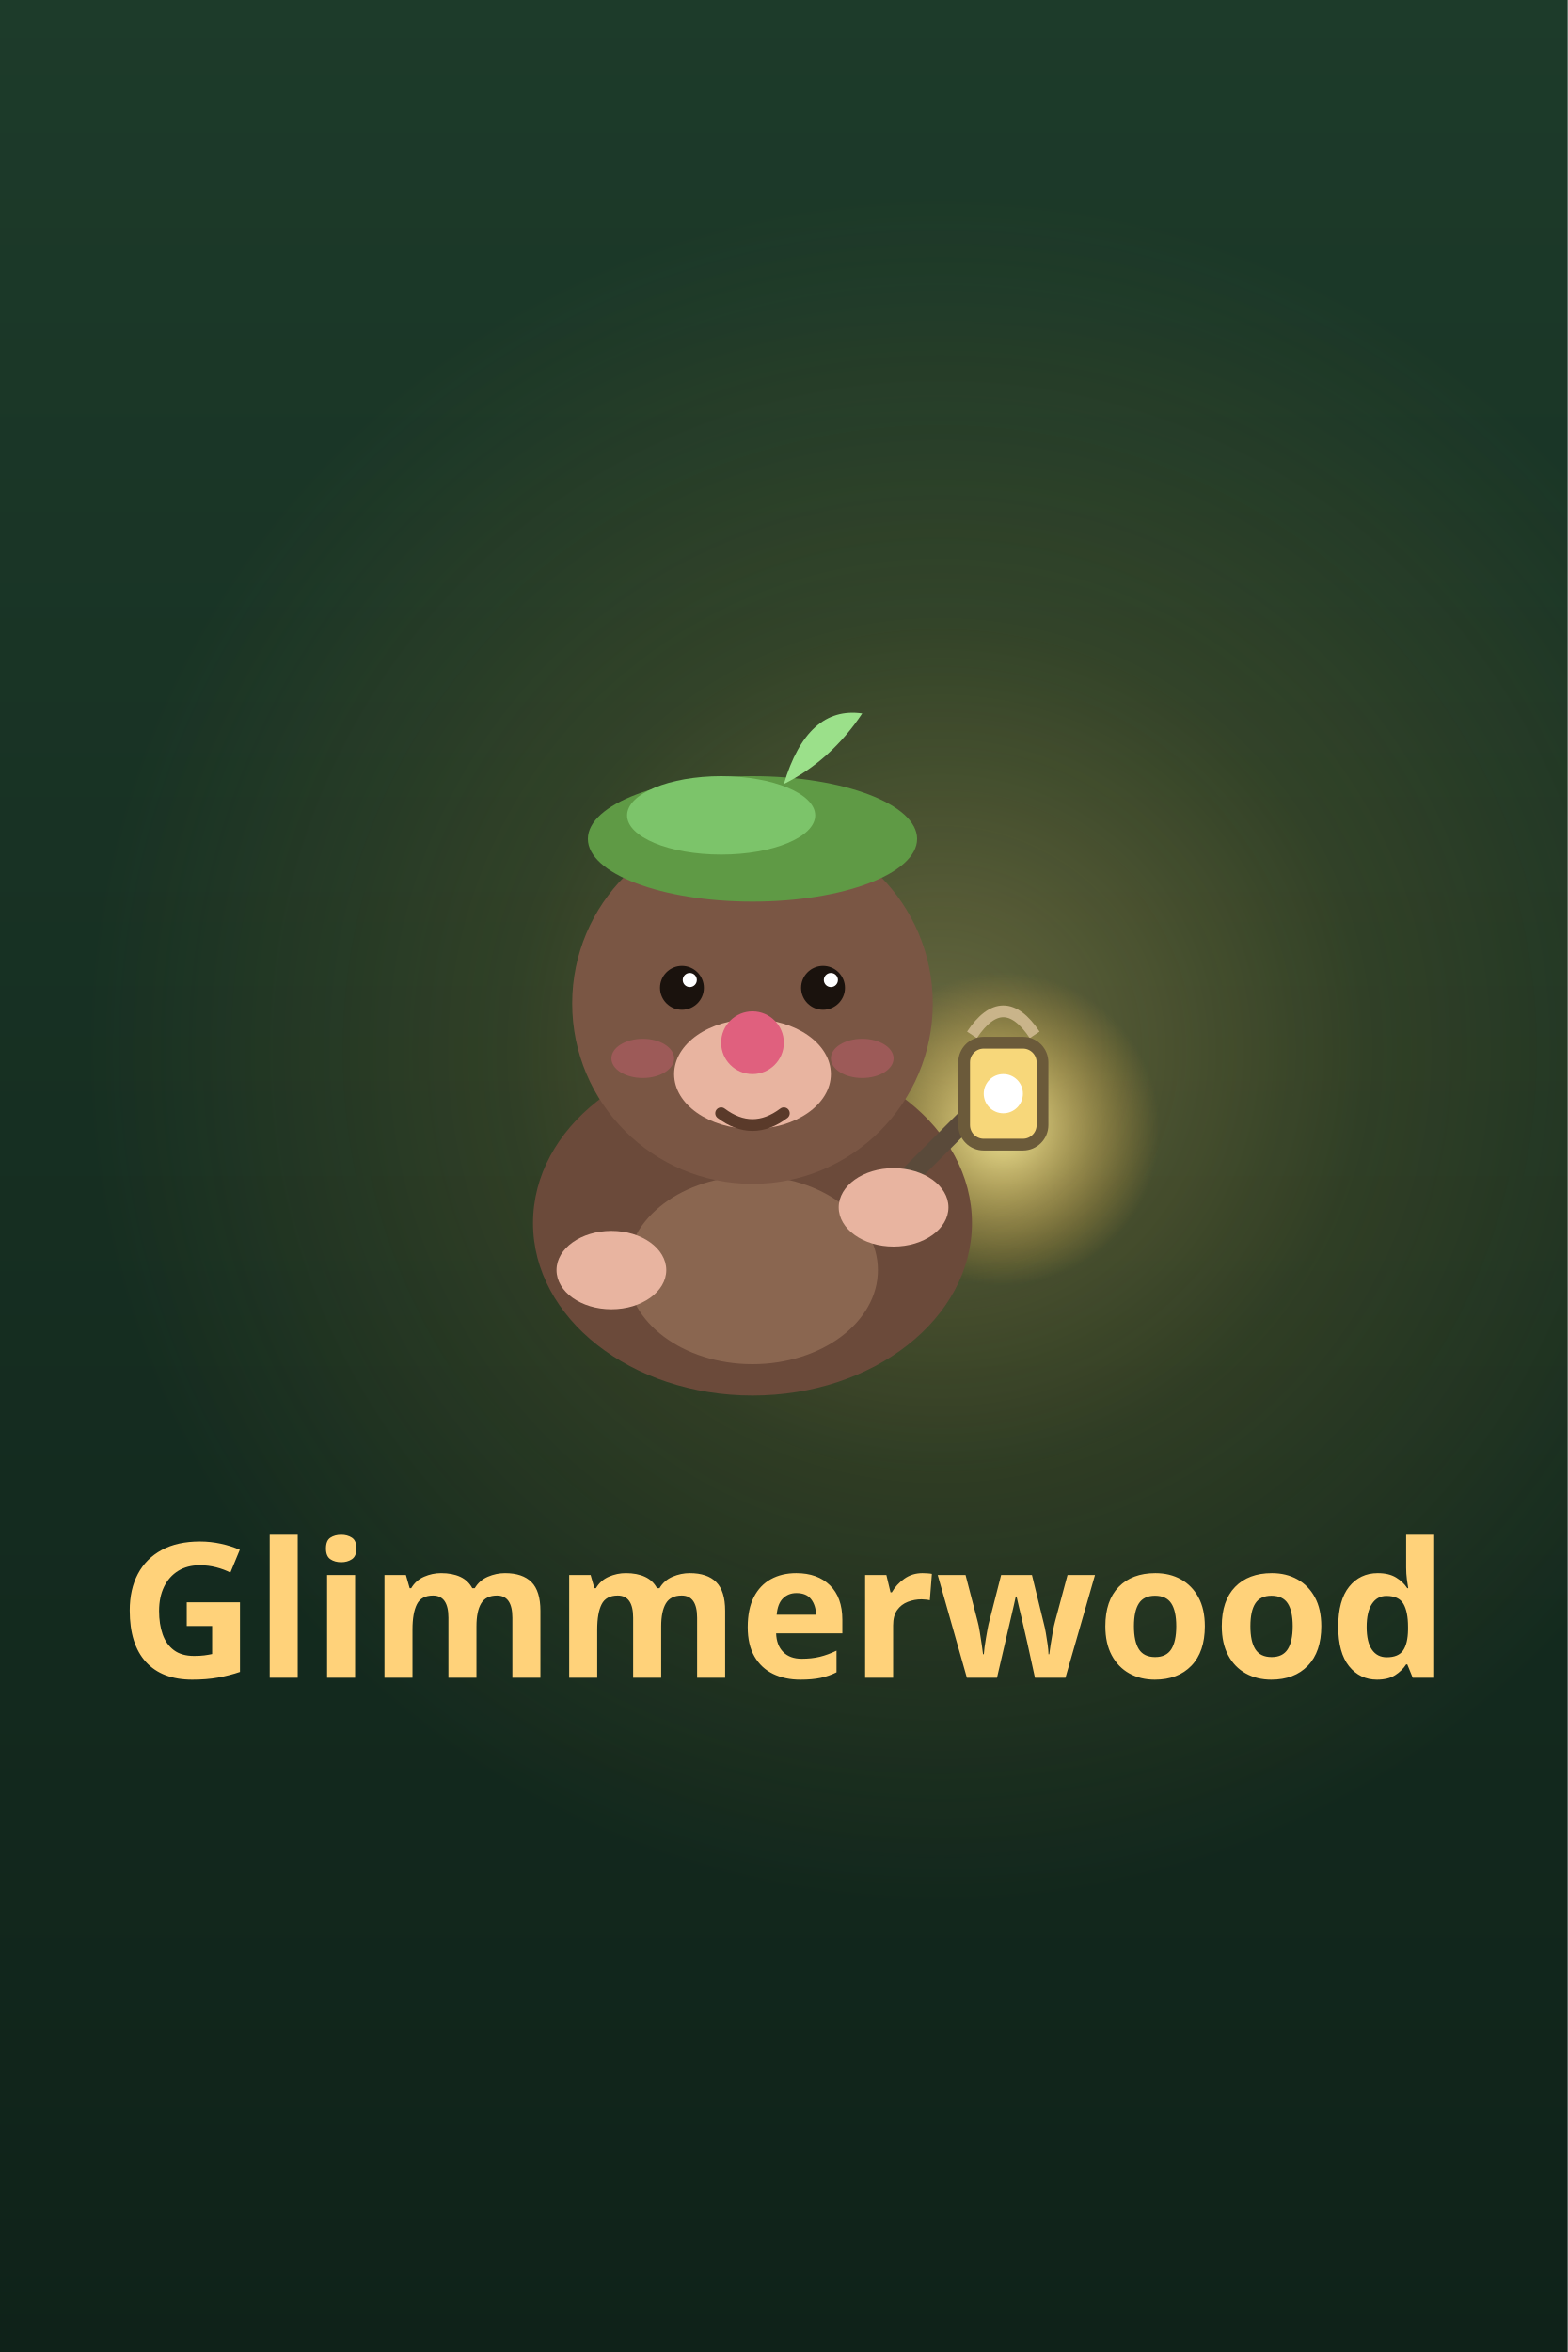
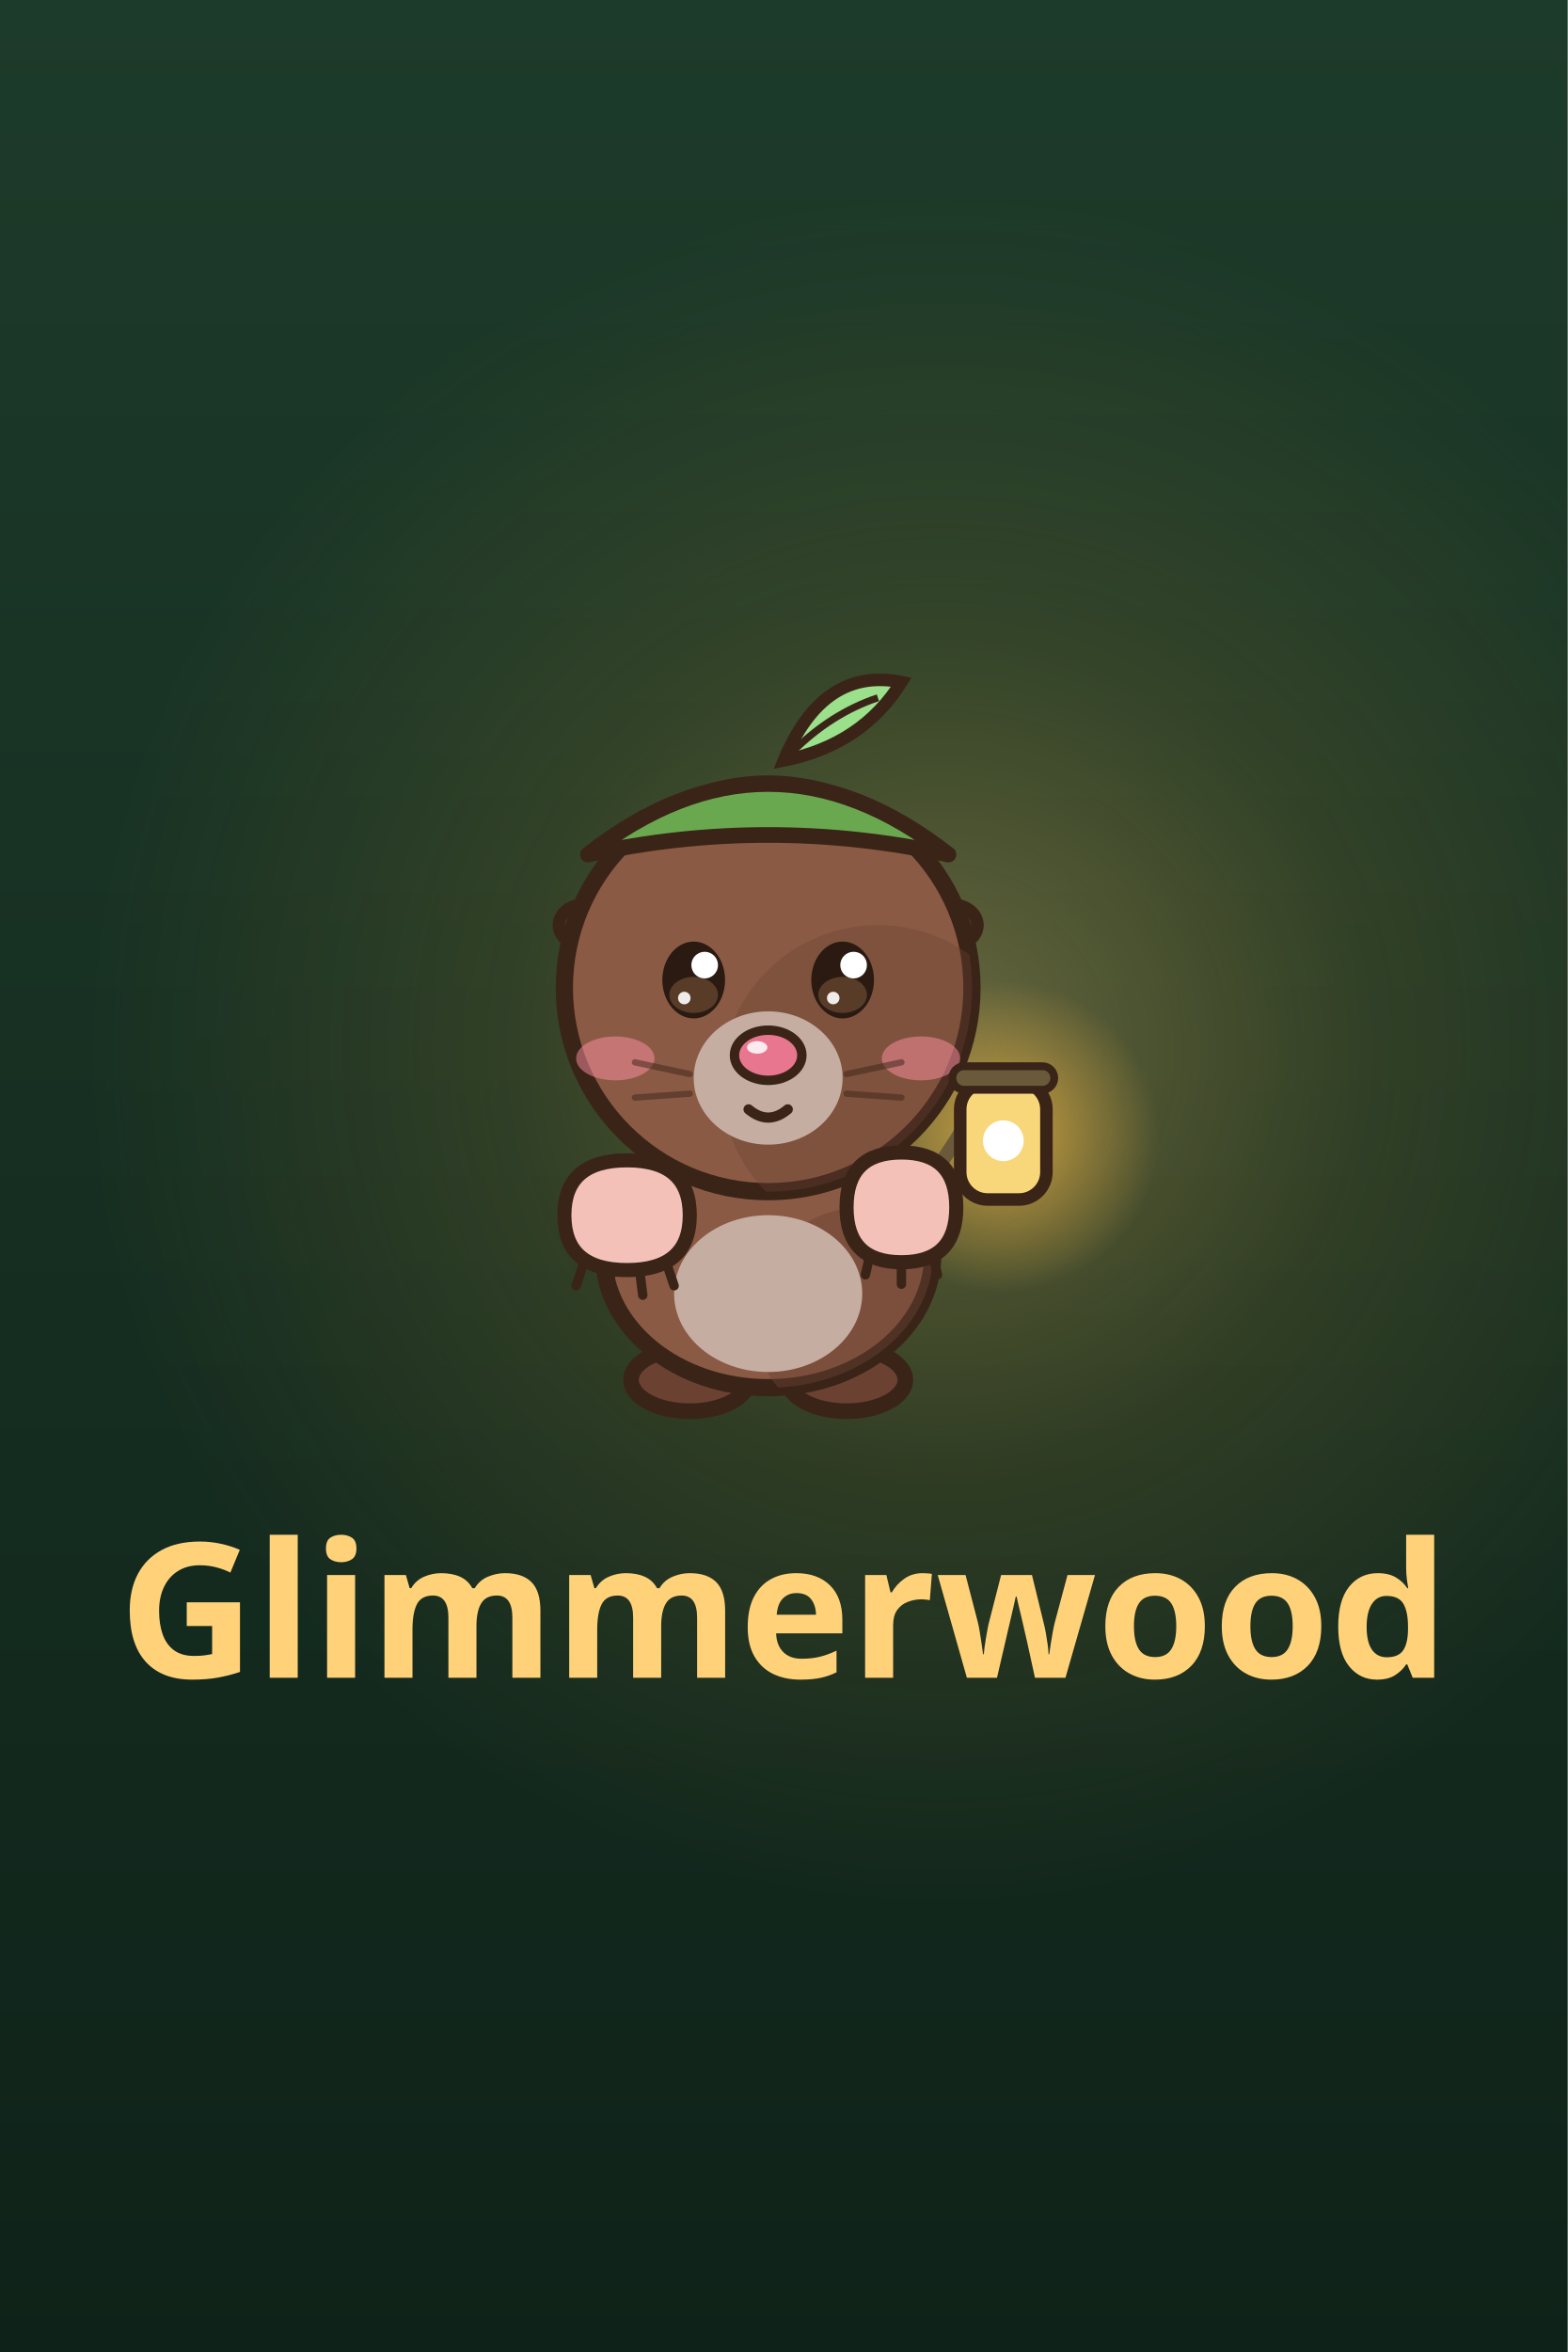
<svg xmlns="http://www.w3.org/2000/svg" viewBox="0 0 1280 1920">
  <defs>
    <linearGradient id="bg" x1="0" y1="1" x2="0" y2="0">
      <stop offset="0" stop-color="#0f2219" />
      <stop offset="1" stop-color="#1d3b2a" />
    </linearGradient>
    <radialGradient id="glow">
      <stop offset="0" stop-color="#ffd27a" stop-opacity=".35" />
      <stop offset=".5" stop-color="#f0b543" stop-opacity=".12" />
      <stop offset="1" stop-color="#f0b543" stop-opacity="0" />
    </radialGradient>
  </defs>
  <rect width="1280" height="1920" fill="url(#bg)" />
  <circle cx="768" cy="857.6" r="704" fill="url(#glow)" />
  <svg x="307.2" y="524.8" width="640" height="640" viewBox="0 0 100 100">
    <defs>
-       <radialGradient id="pg0">
-         <stop offset="0" stop-color="#fff3a0" stop-opacity=".9" />
+       <radialGradient id="dib0g">
+         <stop offset="0" stop-color="#f0b543" stop-opacity=".75" />
        <stop offset="1" stop-color="#f0b543" stop-opacity="0" />
      </radialGradient>
+       <clipPath id="dib0b">
+         <ellipse cx="50" cy="78" rx="21" ry="17" />
+       </clipPath>
+       <clipPath id="dib0h">
+         <circle cx="50" cy="44" r="26" />
+       </clipPath>
    </defs>
-     <circle cx="80" cy="62" r="20" fill="url(#pg0)" />
-     <ellipse cx="48" cy="74" rx="28" ry="22" fill="#6b4a3a" />
-     <ellipse cx="48" cy="80" rx="16" ry="12" fill="#8a6650" />
-     <circle cx="48" cy="46" r="23" fill="#7a5644" />
-     <ellipse cx="48" cy="25" rx="21" ry="8" fill="#5f9a45" />
-     <ellipse cx="44" cy="22" rx="12" ry="5" fill="#7cc46a" />
-     <path d="M52 18 Q55 8 62 9 Q58 15 52 18 Z" fill="#9be08a" />
-     <circle cx="39" cy="44" r="2.8" fill="#1a120d" />
-     <circle cx="57" cy="44" r="2.8" fill="#1a120d" />
-     <circle cx="40" cy="43" r=".9" fill="#fff" />
-     <circle cx="58" cy="43" r=".9" fill="#fff" />
-     <ellipse cx="48" cy="55" rx="10" ry="7" fill="#e8b4a0" />
-     <circle cx="48" cy="51" r="4" fill="#e0607e" />
-     <ellipse cx="34" cy="53" rx="4" ry="2.5" fill="#e0607e" opacity=".35" />
-     <ellipse cx="62" cy="53" rx="4" ry="2.5" fill="#e0607e" opacity=".35" />
-     <path d="M44 60 Q48 63 52 60" stroke="#5a3a2a" stroke-width="1.5" fill="none" stroke-linecap="round" />
-     <ellipse cx="30" cy="80" rx="7" ry="5" fill="#e8b4a0" />
-     <path d="M66 70 L78 58" stroke="#5a4a3a" stroke-width="2.5" />
-     <ellipse cx="66" cy="72" rx="7" ry="5" fill="#e8b4a0" />
-     <path d="M76 50 Q80 44 84 50" stroke="#c9b48a" stroke-width="1.5" fill="none" />
-     <rect x="75" y="51" width="10" height="13" rx="2.5" fill="#f7d77a" stroke="#6b5a3a" stroke-width="1.5" />
-     <circle cx="80" cy="57.5" r="2.5" fill="#fff" />
+     <circle cx="80" cy="63" r="20" fill="url(#dib0g)">
+       <animate attributeName="r" values="18;21;18" dur="2.6s" repeatCount="indefinite" />
+     </circle>
+     <g>
+       <animateTransform attributeName="transform" type="translate" values="0 0;0 -1.4;0 0" dur="3.2s" repeatCount="indefinite" calcMode="spline" keySplines=".45 0 .55 1;.45 0 .55 1" />
+       <ellipse cx="40" cy="94" rx="7.5" ry="4" fill="#6b4232" stroke="#3a2418" stroke-width="2" />
+       <ellipse cx="60" cy="94" rx="7.5" ry="4" fill="#6b4232" stroke="#3a2418" stroke-width="2" />
+       <ellipse cx="50" cy="78" rx="21" ry="17" fill="#8a5a44" stroke="#3a2418" stroke-width="2.2" />
+       <g clip-path="url(#dib0b)">
+         <ellipse cx="62" cy="86" rx="14" ry="14" fill="#6b4232" opacity=".45" />
+         <ellipse cx="50" cy="83" rx="12" ry="10" fill="#c5ada2" />
+       </g>
+       <ellipse cx="26.5" cy="36" rx="3.2" ry="2.6" fill="#6b4232" stroke="#3a2418" stroke-width="1.6" />
+       <ellipse cx="73.5" cy="36" rx="3.2" ry="2.6" fill="#6b4232" stroke="#3a2418" stroke-width="1.6" />
+       <circle cx="50" cy="44" r="26" fill="#8a5a44" stroke="#3a2418" stroke-width="2.2" />
+       <g clip-path="url(#dib0h)">
+         <ellipse cx="64" cy="56" rx="20" ry="20" fill="#6b4232" opacity=".35" />
+       </g>
+       <ellipse cx="50" cy="55.5" rx="9.5" ry="8.5" fill="#c5ada2" />
+       <g transform="translate(40.5 43)">
+         <g>
+           <animateTransform attributeName="transform" type="scale" values="1 1;1 1;1 .08;1 1" keyTimes="0;.93;.96;1" dur="4.8s" begin="0s" repeatCount="indefinite" />
+           <ellipse rx="4" ry="4.9" fill="#2a1a12" />
+           <ellipse cy="1.9" rx="3.1" ry="2.3" fill="#6b4a32" opacity=".7" />
+           <circle cx="1.4" cy="-1.9" r="1.7" fill="#fff" />
+           <circle cx="-1.2" cy="2.3" r=".8" fill="#fff" opacity=".9" />
+         </g>
+       </g>
+       <g transform="translate(59.5 43)">
+         <g>
+           <animateTransform attributeName="transform" type="scale" values="1 1;1 1;1 .08;1 1" keyTimes="0;.93;.96;1" dur="4.8s" begin="0s" repeatCount="indefinite" />
+           <ellipse rx="4" ry="4.9" fill="#2a1a12" />
+           <ellipse cy="1.9" rx="3.1" ry="2.3" fill="#6b4a32" opacity=".7" />
+           <circle cx="1.4" cy="-1.9" r="1.7" fill="#fff" />
+           <circle cx="-1.2" cy="2.3" r=".8" fill="#fff" opacity=".9" />
+         </g>
+       </g>
+       <ellipse cx="30.5" cy="53" rx="5" ry="2.8" fill="#ff8fa3" opacity=".5" />
+       <ellipse cx="69.5" cy="53" rx="5" ry="2.8" fill="#ff8fa3" opacity=".5" />
+       <ellipse cx="50" cy="52.6" rx="4.3" ry="3.2" fill="#e8768e" stroke="#3a2418" stroke-width="1.2" />
+       <ellipse cx="48.6" cy="51.6" rx="1.3" ry=".8" fill="#fff" opacity=".85" />
+       <path d="M47.5 59.5 Q50 61.6 52.5 59.5" stroke="#3a2418" stroke-width="1.3" fill="none" stroke-linecap="round" />
+       <g stroke="#3a2418" stroke-width=".8" opacity=".5" stroke-linecap="round">
+         <path d="M40 55 L33 53.5 M40 57.5 L33 58" />
+         <path d="M60 55 L67 53.5 M60 57.5 L67 58" />
+       </g>
+       <g>
+         <animateTransform attributeName="transform" type="rotate" values="-2 50 22;2 50 22;-2 50 22" dur="4s" repeatCount="indefinite" />
+         <path d="M27 27 Q50 9 73 27 Q50 22 27 27 Z" fill="#6aa84f" stroke="#3a2418" stroke-width="2" stroke-linejoin="round" />
+         <path d="M52 15 Q57 3 67 5 Q62 13 52 15 Z" fill="#9be08a" stroke="#3a2418" stroke-width="1.6" />
+         <path d="M53 14 Q58 9 64 7" stroke="#3a2418" stroke-width=".9" fill="none" />
+       </g>
+       <path d="M24 73 Q24 66 32 66 Q40 66 40 73 Q40 80 32 80 Q24 80 24 73 Z" fill="#f3c1b8" stroke="#3a2418" stroke-width="1.8" />
+       <path d="M26.5 79 l-1 3 M30 80 l-.4 3.2 M33.6 80 l.4 3.2 M37 79 l1 3" stroke="#3a2418" stroke-width="1.2" stroke-linecap="round" />
+       <path d="M68 72 Q74 64 79 55" stroke="#6b5a3a" stroke-width="1.8" fill="none" />
+       <g>
+         <animateTransform attributeName="transform" type="rotate" values="-4 79 54;4 79 54;-4 79 54" dur="3.2s" repeatCount="indefinite" />
+         <rect x="74.5" y="56" width="11" height="15" rx="3.5" fill="#f7d77a" stroke="#3a2418" stroke-width="1.6" />
+         <rect x="73.5" y="54" width="13" height="3" rx="1.5" fill="#6b5a3a" stroke="#3a2418" stroke-width="1" />
+         <circle cx="80" cy="63.5" r="2.6" fill="#fff" />
+       </g>
+       <path d="M60 72 Q60 65 67 65 Q74 65 74 72 Q74 79 67 79 Q60 79 60 72 Z" fill="#f3c1b8" stroke="#3a2418" stroke-width="1.8" />
+       <path d="M63 78 l-.6 2.6 M67 79 v2.8 M71 78 l.6 2.6" stroke="#3a2418" stroke-width="1.2" stroke-linecap="round" />
+     </g>
  </svg>
  <text x="640" y="1369.6" text-anchor="middle" font-family="Fredoka" font-weight="700" font-size="153.6" fill="#ffd27a">Glimmerwood</text>
</svg>
